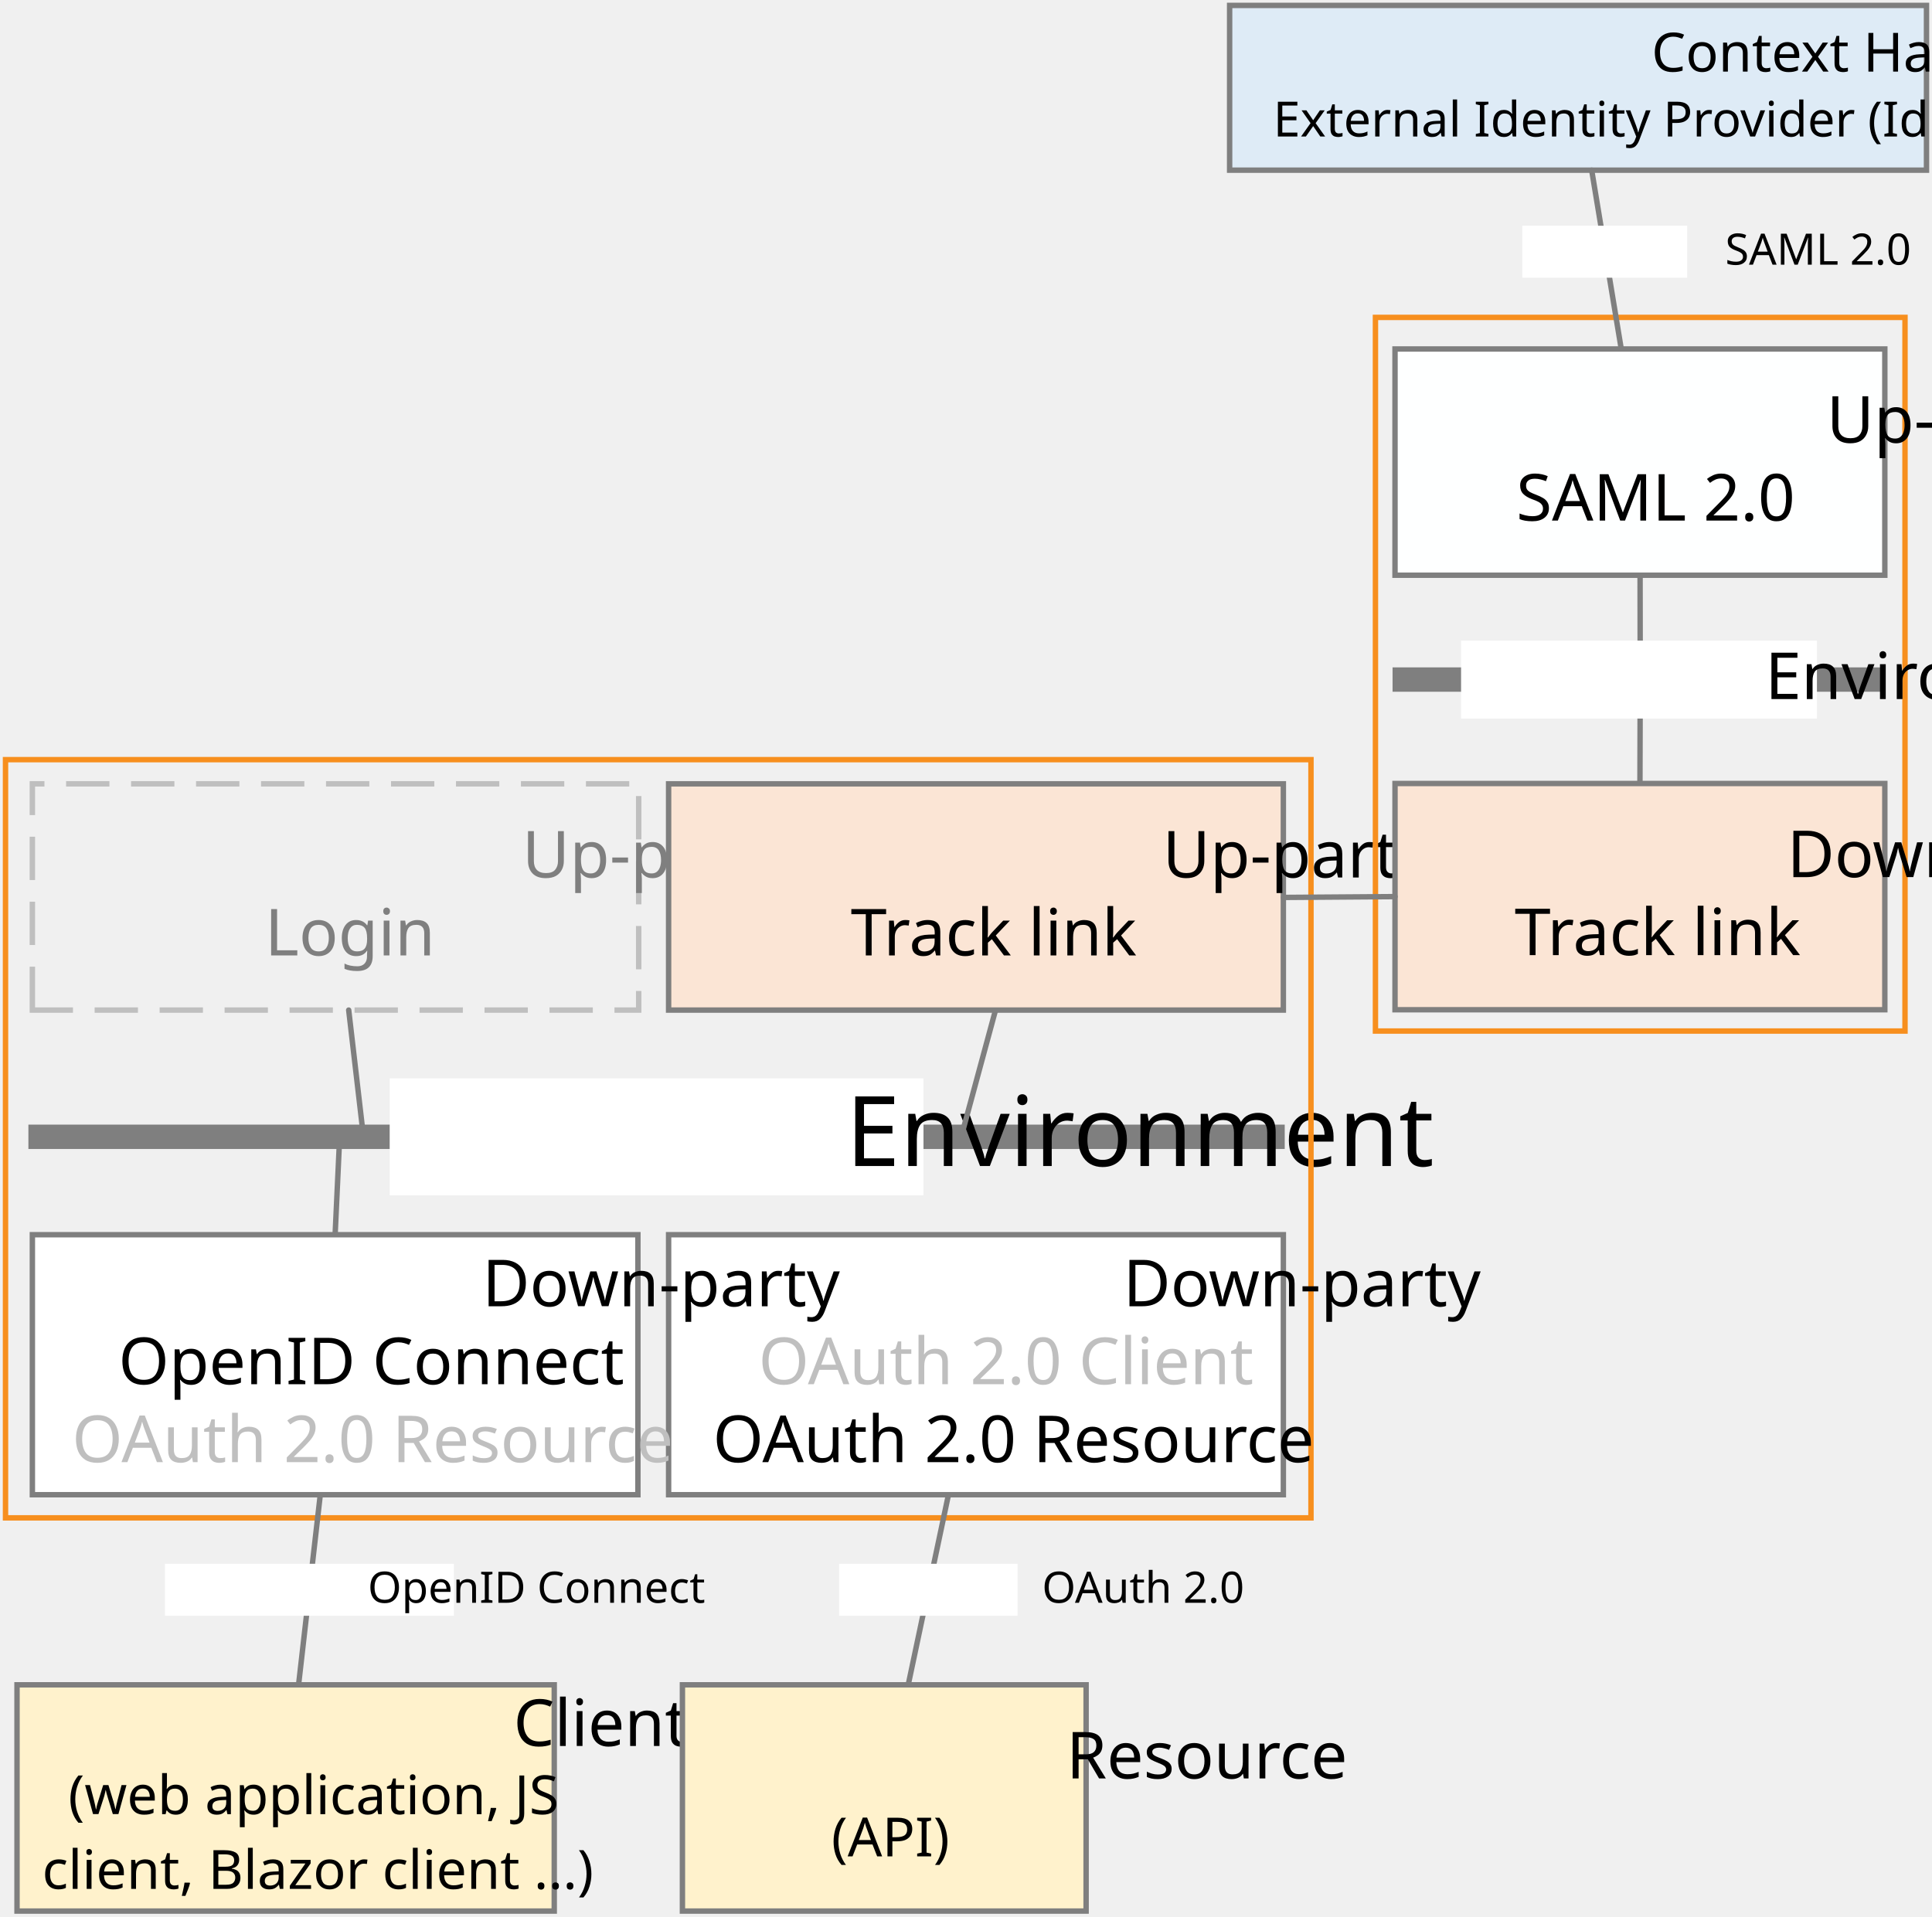
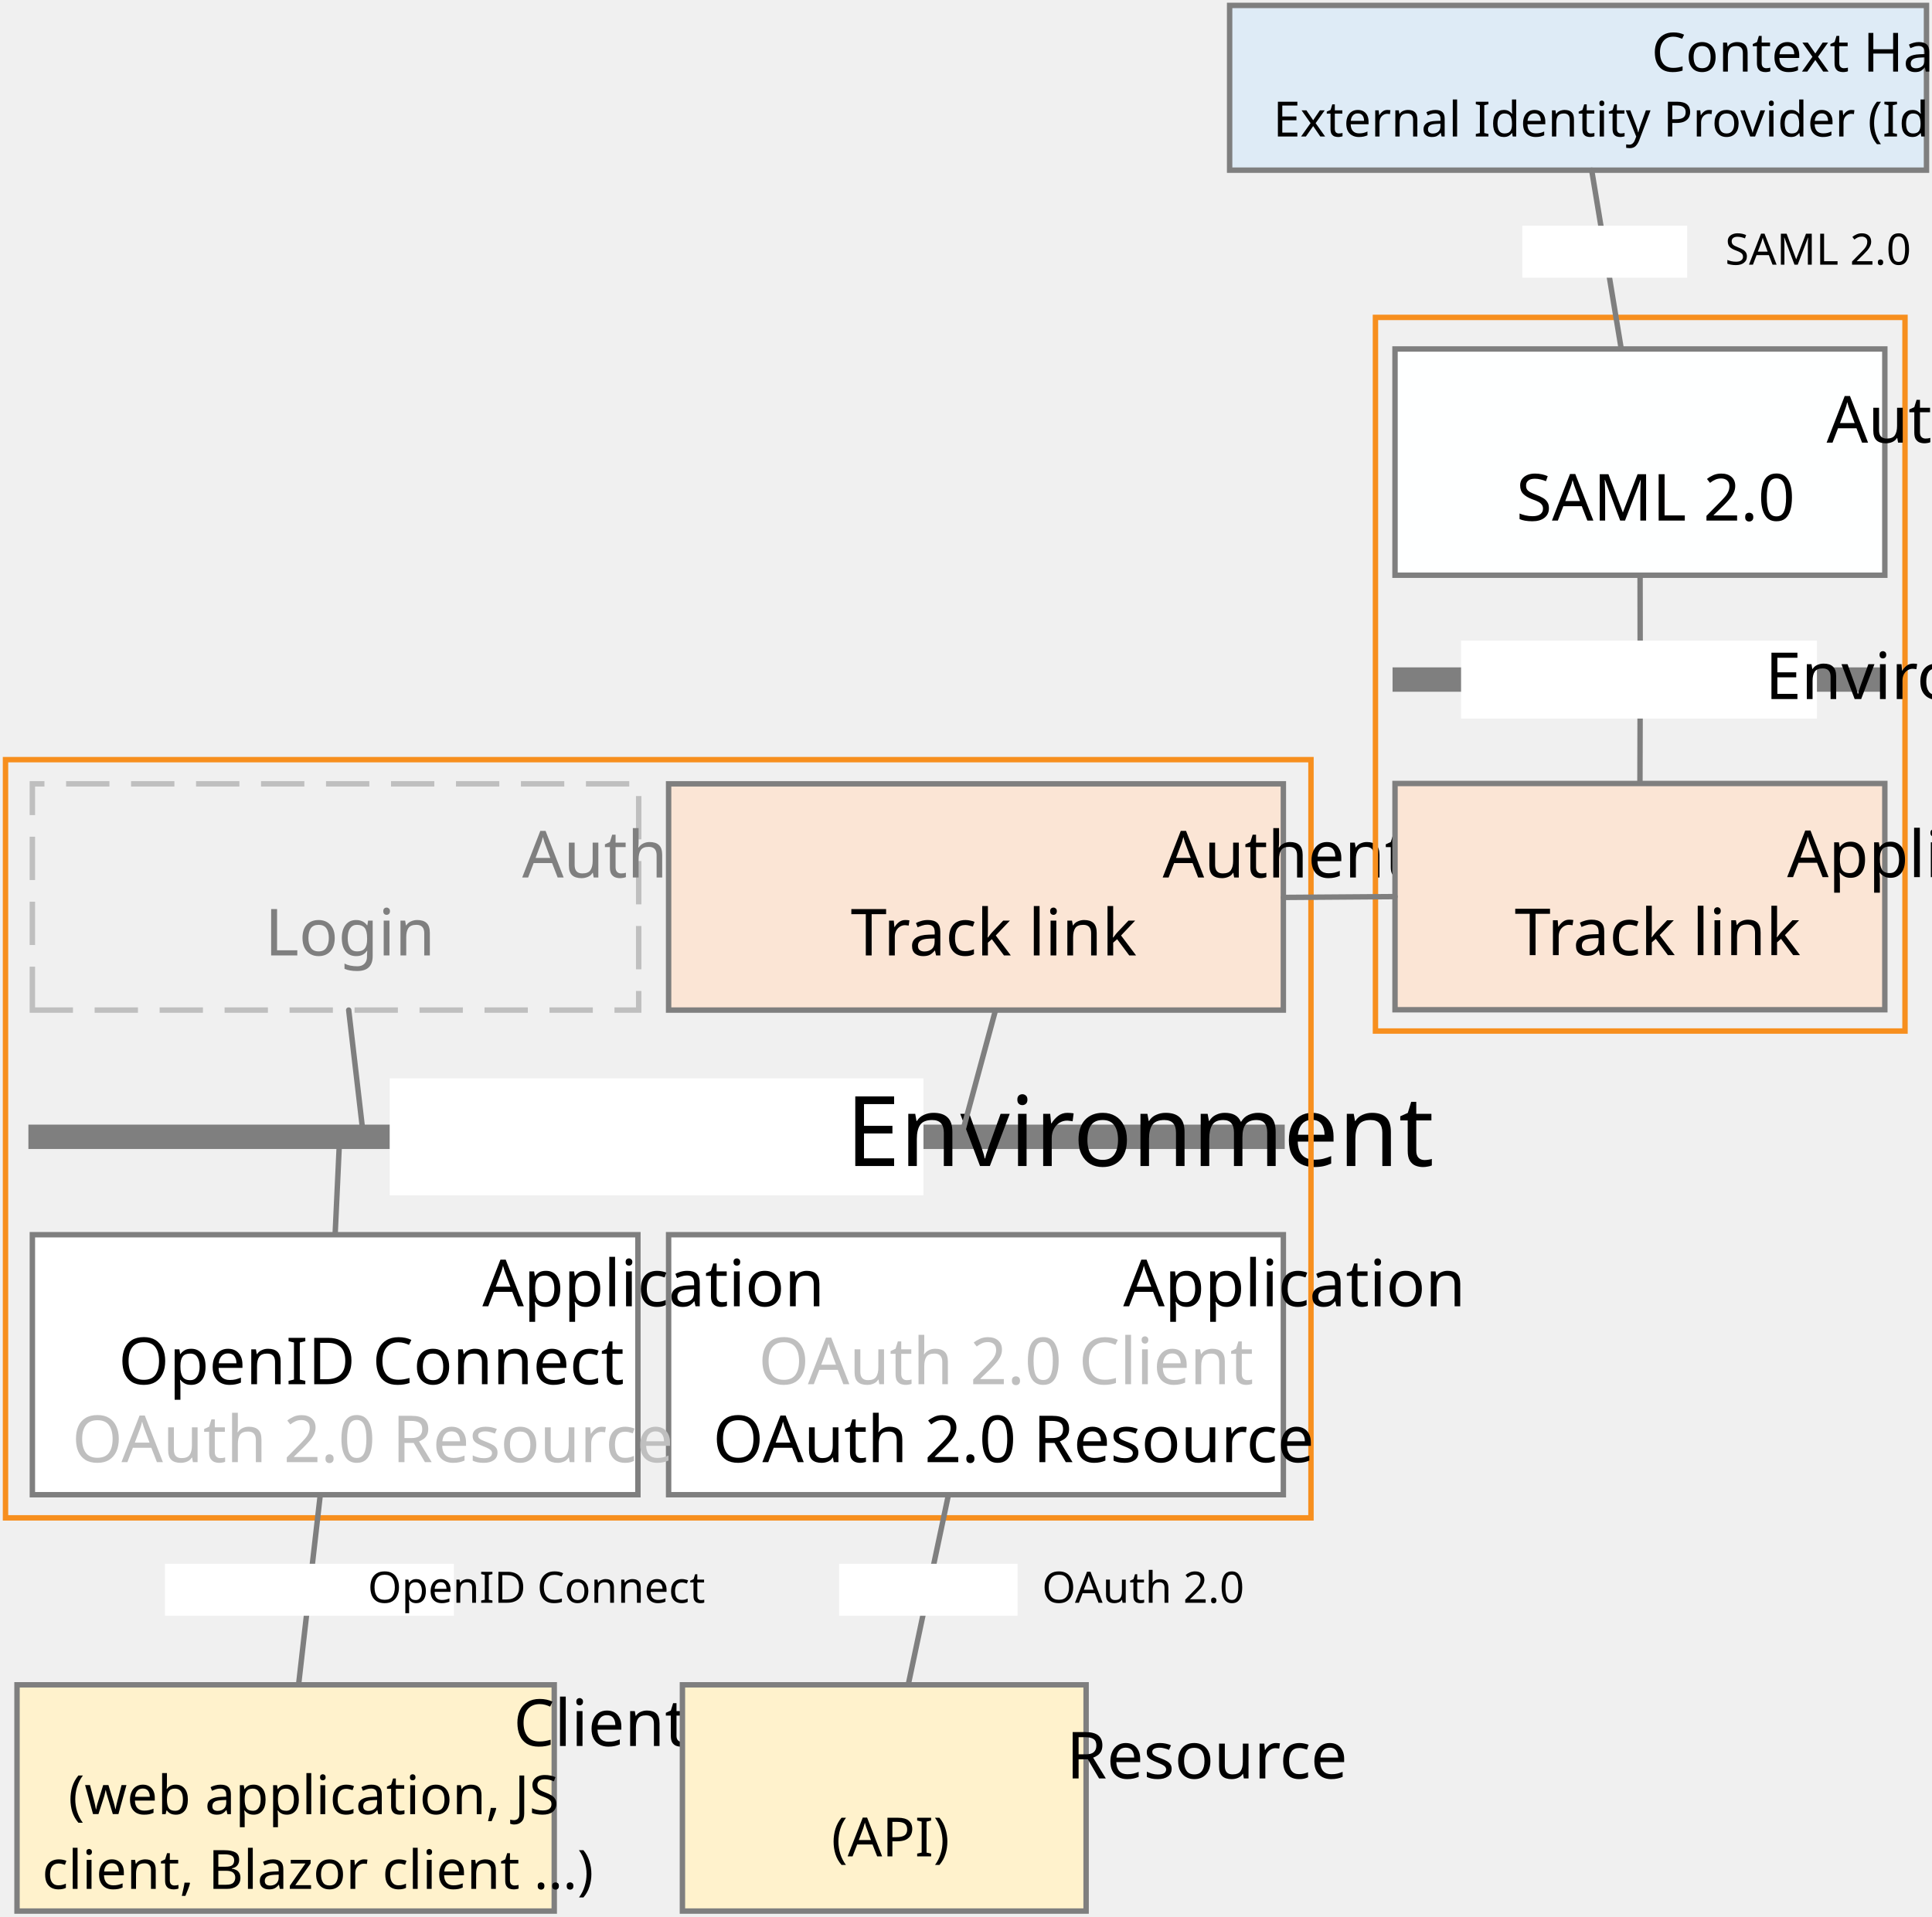
<svg xmlns="http://www.w3.org/2000/svg" xmlns:ns1="http://schemas.microsoft.com/visio/2003/SVGExtensions/" width="4.955in" height="4.916in" viewBox="0 0 356.756 353.981" xml:space="preserve" color-interpolation-filters="sRGB" class="st22">
  <ns1:documentProperties ns1:langID="1033" ns1:metric="true" ns1:viewMarkup="false" />
  <style type="text/css">
	
		.st1 {fill:#4672c4;stroke:#7f7f7f;stroke-width:0.25}
		.st2 {stroke:#7f7f7f;stroke-linecap:round;stroke-linejoin:round;stroke-width:1}
		.st3 {stroke:#7f7f7f;stroke-linecap:butt;stroke-width:4.5}
		.st4 {fill:#ffffff;stroke:none;stroke-linecap:butt;stroke-width:7.2}
		.st5 {fill:#000000;font-family:Calibri;font-size:1.5em}
		.st6 {fill:none;stroke:#f78f1e;stroke-width:1}
		.st7 {fill:#fff2cc;stroke:#7f7f7f;stroke-width:1}
		.st8 {fill:#000000;font-family:Calibri;font-size:1em}
		.st9 {font-size:0.833em}
		.st10 {fill:#000000;font-family:Calibri;font-size:0.667em}
		.st11 {fill:#ffffff;stroke:#7f7f7f;stroke-width:1}
		.st12 {fill:#bfbfbf;font-size:1em}
		.st13 {font-size:1em}
		.st14 {fill:none;stroke:#bfbfbf;stroke-dasharray:7,5;stroke-width:1}
		.st15 {fill:#7f7f7f;font-family:Calibri;font-size:1em}
		.st16 {fill:#fbe5d5;stroke:#7f7f7f;stroke-width:1}
		.st17 {fill:#deebf6;stroke:#7f7f7f;stroke-width:1}
		.st18 {fill:#000000;font-family:Calibri;font-size:0.833em}
		.st19 {font-size:0.9em}
		.st20 {fill:#feffff;stroke:#7f7f7f;stroke-width:1}
		.st21 {fill:#ffffff;stroke:none;stroke-linecap:butt}
		.st22 {fill:none;fill-rule:evenodd;font-size:12px;overflow:visible;stroke-linecap:square;stroke-miterlimit:3}
	
	</style>
  <g ns1:mID="0" ns1:index="1" ns1:groupContext="foregroundPage">
    <ns1:pageProperties ns1:drawingScale="0.0393701" ns1:pageScale="0.0393701" ns1:drawingUnits="24" ns1:shadowOffsetX="8.50394" ns1:shadowOffsetY="-8.50394" />
    <ns1:layer ns1:name="Connector" ns1:index="0" />
    <g id="shape67-1" ns1:mID="67" ns1:groupContext="shape" transform="translate(198.504,-142.6) scale(-1,1)">
      <ns1:userDefs>
        <ns1:ud ns1:nameU="visVersion" ns1:val="VT0(15):26" />
      </ns1:userDefs>
      <rect x="0" y="351.43" width="42.094" height="2.551" class="st1" />
    </g>
    <g id="shape55-3" ns1:mID="55" ns1:groupContext="shape" ns1:layerMember="0" transform="translate(58.5883,-167.414)">
      <path d="M5.79 353.98 L8.38 376.19" class="st2" />
    </g>
    <g id="shape46-6" ns1:mID="46" ns1:groupContext="shape" transform="translate(46.0709,-142.65)">
      <ns1:userDefs>
        <ns1:ud ns1:nameU="visVersion" ns1:val="VT0(15):26" />
      </ns1:userDefs>
      <rect x="0" y="351.43" width="42.094" height="2.551" class="st1" />
    </g>
    <g id="shape53-8" ns1:mID="53" ns1:groupContext="shape" ns1:layerMember="0" transform="translate(5.22873,-136.917)">
      <ns1:textBlock ns1:margins="rect(4,4,4,4)" ns1:tabSpace="42.5197" />
      <ns1:textRect cx="116.007" cy="346.895" width="108.4" height="29.604" />
      <path d="M0 346.89 L232.01 346.89" class="st3" />
      <rect ns1:rectContext="textBkgnd" x="66.718" y="336.095" width="98.578" height="21.6" class="st4" />
      <text x="66.72" y="352.29" class="st5" ns1:langID="1033">
        <ns1:paragraph ns1:horizAlign="1" />
        <ns1:tabList />Environment</text>
    </g>
    <g id="shape1-13" ns1:mID="1" ns1:groupContext="shape" transform="translate(1,-73.6268)">
      <ns1:userDefs>
        <ns1:ud ns1:nameU="visVersion" ns1:val="VT0(15):26" />
      </ns1:userDefs>
      <rect x="0" y="213.937" width="241.087" height="140.044" class="st6" />
    </g>
    <g id="shape4-15" ns1:mID="4" ns1:groupContext="shape" transform="translate(3.12598,-1)">
      <ns1:userDefs>
        <ns1:ud ns1:nameU="visVersion" ns1:val="VT0(15):26" />
      </ns1:userDefs>
      <ns1:textBlock ns1:margins="rect(4,4,4,4)" ns1:tabSpace="42.5197" />
      <ns1:textRect cx="49.606" cy="333.087" width="99.22" height="41.789" />
      <rect x="0" y="312.192" width="99.213" height="41.789" class="st7" />
      <text x="35.51" y="323.49" class="st8" ns1:langID="1033">
        <ns1:paragraph ns1:horizAlign="1" />
        <ns1:tabList />Client <ns1:newlineChar />
        <tspan x="9.46" dy="1.26em" class="st9">(web application, JS </tspan>
        <tspan x="4.65" dy="1.38em" class="st9">client, Blazor client ...)</tspan>
      </text>
    </g>
    <g id="shape5-20" ns1:mID="5" ns1:groupContext="shape" ns1:layerMember="0" transform="translate(64.2116,-77.9007)">
      <ns1:textBlock ns1:margins="rect(4,4,4,4)" ns1:tabSpace="42.5197" />
      <ns1:textRect cx="-7.087" cy="371.537" width="63.18" height="17.604" />
      <path d="M-5.08 353.98 L-9.09 389.09" class="st2" />
      <rect ns1:rectContext="textBkgnd" x="-33.768" y="366.737" width="53.363" height="9.6" class="st4" />
      <text x="-33.77" y="373.94" class="st10" ns1:langID="1033">
        <ns1:paragraph ns1:horizAlign="1" />
        <ns1:tabList />OpenID Connect</text>
    </g>
    <g id="shape6-25" ns1:mID="6" ns1:groupContext="shape" ns1:layerMember="0" transform="translate(178.509,-77.9007)">
      <ns1:textBlock ns1:margins="rect(4,4,4,4)" ns1:tabSpace="42.5197" />
      <ns1:textRect cx="-7.087" cy="371.537" width="42.77" height="17.604" />
      <path d="M-3.37 353.98 L-10.8 389.09" class="st2" />
      <rect ns1:rectContext="textBkgnd" x="-23.561" y="366.737" width="32.949" height="9.6" class="st4" />
      <text x="-23.56" y="373.94" class="st10" ns1:langID="1033">
        <ns1:paragraph ns1:horizAlign="1" />
        <ns1:tabList />OAuth 2.0</text>
    </g>
    <g id="shape7-30" ns1:mID="7" ns1:groupContext="shape" transform="translate(126.008,-1)">
      <ns1:userDefs>
        <ns1:ud ns1:nameU="visVersion" ns1:val="VT0(15):26" />
      </ns1:userDefs>
      <ns1:textBlock ns1:margins="rect(4,4,4,4)" ns1:tabSpace="42.5197" />
      <ns1:textRect cx="37.276" cy="333.087" width="74.56" height="41.789" />
      <rect x="0" y="312.192" width="74.551" height="41.789" class="st7" />
      <text x="14.75" y="329.49" class="st8" ns1:langID="1033">
        <ns1:paragraph ns1:horizAlign="1" />
        <ns1:tabList />Resource <ns1:newlineChar />
        <tspan x="27.51" dy="1.44em" class="st9">(API)</tspan>
      </text>
    </g>
    <g id="shape3-34" ns1:mID="3" ns1:groupContext="shape" transform="translate(123.457,-77.9007)">
      <ns1:userDefs>
        <ns1:ud ns1:nameU="visVersion" ns1:val="VT0(15):26" />
      </ns1:userDefs>
      <ns1:textBlock ns1:margins="rect(4,4,4,4)" ns1:tabSpace="42.5197" />
      <ns1:textRect cx="56.764" cy="329.969" width="113.53" height="48.025" />
      <rect x="0" y="305.956" width="113.528" height="48.025" class="st11" />
      <text x="27.79" y="319.17" class="st8" ns1:langID="1033">
        <ns1:paragraph ns1:horizAlign="1" />
-         <ns1:tabList />Down-party <ns1:newlineChar />
+         <ns1:tabList />Application <ns1:newlineChar />
        <tspan x="16.59" dy="1.2em" class="st12">OAuth 2.0 Client<ns1:newlineChar />
        </tspan>
        <tspan x="8.17" dy="1.2em" class="st13">OAuth 2.0 Resource</tspan>
      </text>
    </g>
    <g id="shape49-39" ns1:mID="49" ns1:groupContext="shape" ns1:layerMember="0" transform="translate(69.3504,-142.65)">
      <path d="M-6.7 353.98 L-7.48 370.71" class="st2" />
    </g>
    <g id="shape2-42" ns1:mID="2" ns1:groupContext="shape" transform="translate(5.96063,-77.9007)">
      <ns1:userDefs>
        <ns1:ud ns1:nameU="visVersion" ns1:val="VT0(15):26" />
      </ns1:userDefs>
      <ns1:textBlock ns1:margins="rect(4,4,4,4)" ns1:tabSpace="42.5197" />
      <ns1:textRect cx="55.913" cy="329.969" width="111.83" height="48.025" />
      <rect x="0" y="305.956" width="111.827" height="48.025" class="st11" />
      <text x="26.94" y="319.17" class="st8" ns1:langID="1033">
        <ns1:paragraph ns1:horizAlign="1" />
-         <ns1:tabList />Down-party <ns1:newlineChar />
+         <ns1:tabList />Application <ns1:newlineChar />
        <tspan x="15.89" dy="1.2em" class="st13">OpenID Connect<ns1:newlineChar />
        </tspan>
        <tspan x="7.32" dy="1.2em" class="st12">OAuth 2.0 Resource</tspan>
      </text>
    </g>
    <g id="shape29-47" ns1:mID="29" ns1:groupContext="shape" transform="translate(5.96064,-167.414)">
      <ns1:userDefs>
        <ns1:ud ns1:nameU="visVersion" ns1:val="VT0(15):26" />
      </ns1:userDefs>
      <ns1:textBlock ns1:margins="rect(4,4,4,4)" ns1:tabSpace="42.5197" />
      <ns1:textRect cx="55.984" cy="333.087" width="111.97" height="41.789" />
      <path d="M0 353.98 L111.97 353.98 L111.97 312.19 L0 312.19 L0 353.98 Z" class="st14" />
      <text x="34.3" y="329.49" class="st15" ns1:langID="1033">
        <ns1:paragraph ns1:horizAlign="1" />
-         <ns1:tabList />Up-party <ns1:newlineChar />
+         <ns1:tabList />Authentication method <ns1:newlineChar />
        <tspan x="42.94" dy="1.2em" class="st13">Login</tspan>
      </text>
    </g>
    <g id="shape71-51" ns1:mID="71" ns1:groupContext="shape" ns1:layerMember="0" transform="translate(187.898,-167.363)">
      <path d="M-4.08 353.98 L-10.1 376.19" class="st2" />
    </g>
    <g id="shape12-54" ns1:mID="12" ns1:groupContext="shape" transform="translate(123.457,-167.414)">
      <ns1:userDefs>
        <ns1:ud ns1:nameU="visVersion" ns1:val="VT0(15):26" />
      </ns1:userDefs>
      <ns1:textBlock ns1:margins="rect(4,4,4,4)" ns1:tabSpace="42.5197" />
      <ns1:textRect cx="56.764" cy="333.087" width="113.53" height="41.789" />
      <rect x="0" y="312.192" width="113.528" height="41.789" class="st16" />
      <text x="35.08" y="329.49" class="st8" ns1:langID="1033">
        <ns1:paragraph ns1:horizAlign="1" />
-         <ns1:tabList />Up-party <ns1:newlineChar />
+         <ns1:tabList />Authentication method <ns1:newlineChar />
        <tspan x="33.62" dy="1.2em" class="st13" ns1:langID="2057">Track link</tspan>
      </text>
    </g>
    <g id="shape86-58" ns1:mID="86" ns1:groupContext="shape" transform="translate(253.992,-163.545)">
      <ns1:userDefs>
        <ns1:ud ns1:nameU="visVersion" ns1:val="VT0(15):26" />
      </ns1:userDefs>
      <rect x="0" y="222.17" width="97.795" height="131.811" class="st6" />
    </g>
    <g id="shape87-60" ns1:mID="87" ns1:groupContext="shape" transform="translate(227.063,-322.55)">
      <ns1:userDefs>
        <ns1:ud ns1:nameU="visVersion" ns1:val="VT0(15):26" />
      </ns1:userDefs>
      <ns1:textBlock ns1:margins="rect(4,4,4,4)" ns1:tabSpace="42.5197" />
      <ns1:textRect cx="64.347" cy="338.765" width="128.7" height="30.431" />
      <rect x="0" y="323.55" width="128.693" height="30.431" class="st17" />
      <text x="31.14" y="335.77" class="st18" ns1:langID="2057">
        <ns1:paragraph ns1:horizAlign="1" />
        <ns1:tabList />Context Handler<ns1:newlineChar />
        <tspan x="8.04" dy="1.333em" class="st19" ns1:langID="1033">External Identity Provider (IdP)</tspan>
      </text>
    </g>
    <g id="shape88-64" ns1:mID="88" ns1:groupContext="shape" ns1:layerMember="0" transform="translate(289.566,-322.55)">
      <ns1:textBlock ns1:margins="rect(4,4,4,4)" ns1:tabSpace="42.5197" />
      <ns1:textRect cx="6.775" cy="369.044" width="40.26" height="17.604" />
      <path d="M4.36 353.98 L9.82 387.01" class="st2" />
      <rect ns1:rectContext="textBkgnd" x="-8.448" y="364.244" width="30.445" height="9.6" class="st4" />
      <text x="-8.45" y="371.44" class="st10" ns1:langID="1033">
        <ns1:paragraph ns1:horizAlign="1" />
        <ns1:tabList />SAML 2.0</text>
    </g>
    <g id="shape89-69" ns1:mID="89" ns1:groupContext="shape" ns1:layerMember="0" transform="translate(309.948,-229.451)">
      <path d="M-7.06 353.98 L-7.11 374.17" class="st2" />
    </g>
    <g id="shape90-72" ns1:mID="90" ns1:groupContext="shape" transform="translate(257.606,-167.476)">
      <ns1:userDefs>
        <ns1:ud ns1:nameU="visVersion" ns1:val="VT0(15):26" />
      </ns1:userDefs>
      <ns1:textBlock ns1:margins="rect(4,4,4,4)" ns1:tabSpace="42.5197" />
      <ns1:textRect cx="45.227" cy="333.087" width="90.46" height="41.789" />
      <rect x="0" y="312.192" width="90.455" height="41.789" class="st16" />
      <text x="16.25" y="329.49" class="st8" ns1:langID="1033">
        <ns1:paragraph ns1:horizAlign="1" />
-         <ns1:tabList />Down-party <ns1:newlineChar />
+         <ns1:tabList />Application <ns1:newlineChar />
        <tspan x="22.08" dy="1.2em" class="st13" ns1:langID="2057">Track link</tspan>
      </text>
    </g>
    <g id="shape91-76" ns1:mID="91" ns1:groupContext="shape" ns1:layerMember="0" transform="translate(295.788,-251.419)">
      <path d="M7.07 353.98 L7.1 377.39" class="st2" />
    </g>
    <g id="shape92-79" ns1:mID="92" ns1:groupContext="shape" transform="translate(257.606,-247.734)">
      <ns1:userDefs>
        <ns1:ud ns1:nameU="visVersion" ns1:val="VT0(15):26" />
      </ns1:userDefs>
      <ns1:textBlock ns1:margins="rect(4,4,4,4)" ns1:tabSpace="42.5197" />
      <ns1:textRect cx="45.227" cy="333.087" width="90.46" height="41.789" />
      <rect x="0" y="312.192" width="90.455" height="41.789" class="st20" />
      <text x="23.54" y="329.49" class="st8" ns1:langID="1033">
        <ns1:paragraph ns1:horizAlign="1" />
-         <ns1:tabList />Up-party <ns1:newlineChar />
+         <ns1:tabList />Authentication method <ns1:newlineChar />
        <tspan x="22.39" dy="1.2em" class="st13" ns1:langID="2057">SAML 2.0</tspan>
      </text>
    </g>
    <g id="shape93-83" ns1:mID="93" ns1:groupContext="shape" ns1:layerMember="0" transform="translate(257.154,-221.372)">
      <ns1:textBlock ns1:margins="rect(4,4,4,4)" ns1:tabSpace="42.5197" />
      <ns1:textRect cx="45.51" cy="346.895" width="75.08" height="22.404" />
      <path d="M0 346.89 L91.02 346.89" class="st3" />
      <rect ns1:rectContext="textBkgnd" x="12.65" y="339.695" width="65.719" height="14.4" class="st21" />
      <text x="12.65" y="350.49" class="st8" ns1:langID="1033">
        <ns1:paragraph ns1:horizAlign="1" />
        <ns1:tabList />Environment</text>
    </g>
    <g id="shape94-88" ns1:mID="94" ns1:groupContext="shape" ns1:layerMember="0" transform="translate(236.984,-181.212)">
      <path d="M0 346.97 L20.62 346.82" class="st2" />
    </g>
  </g>
</svg>
